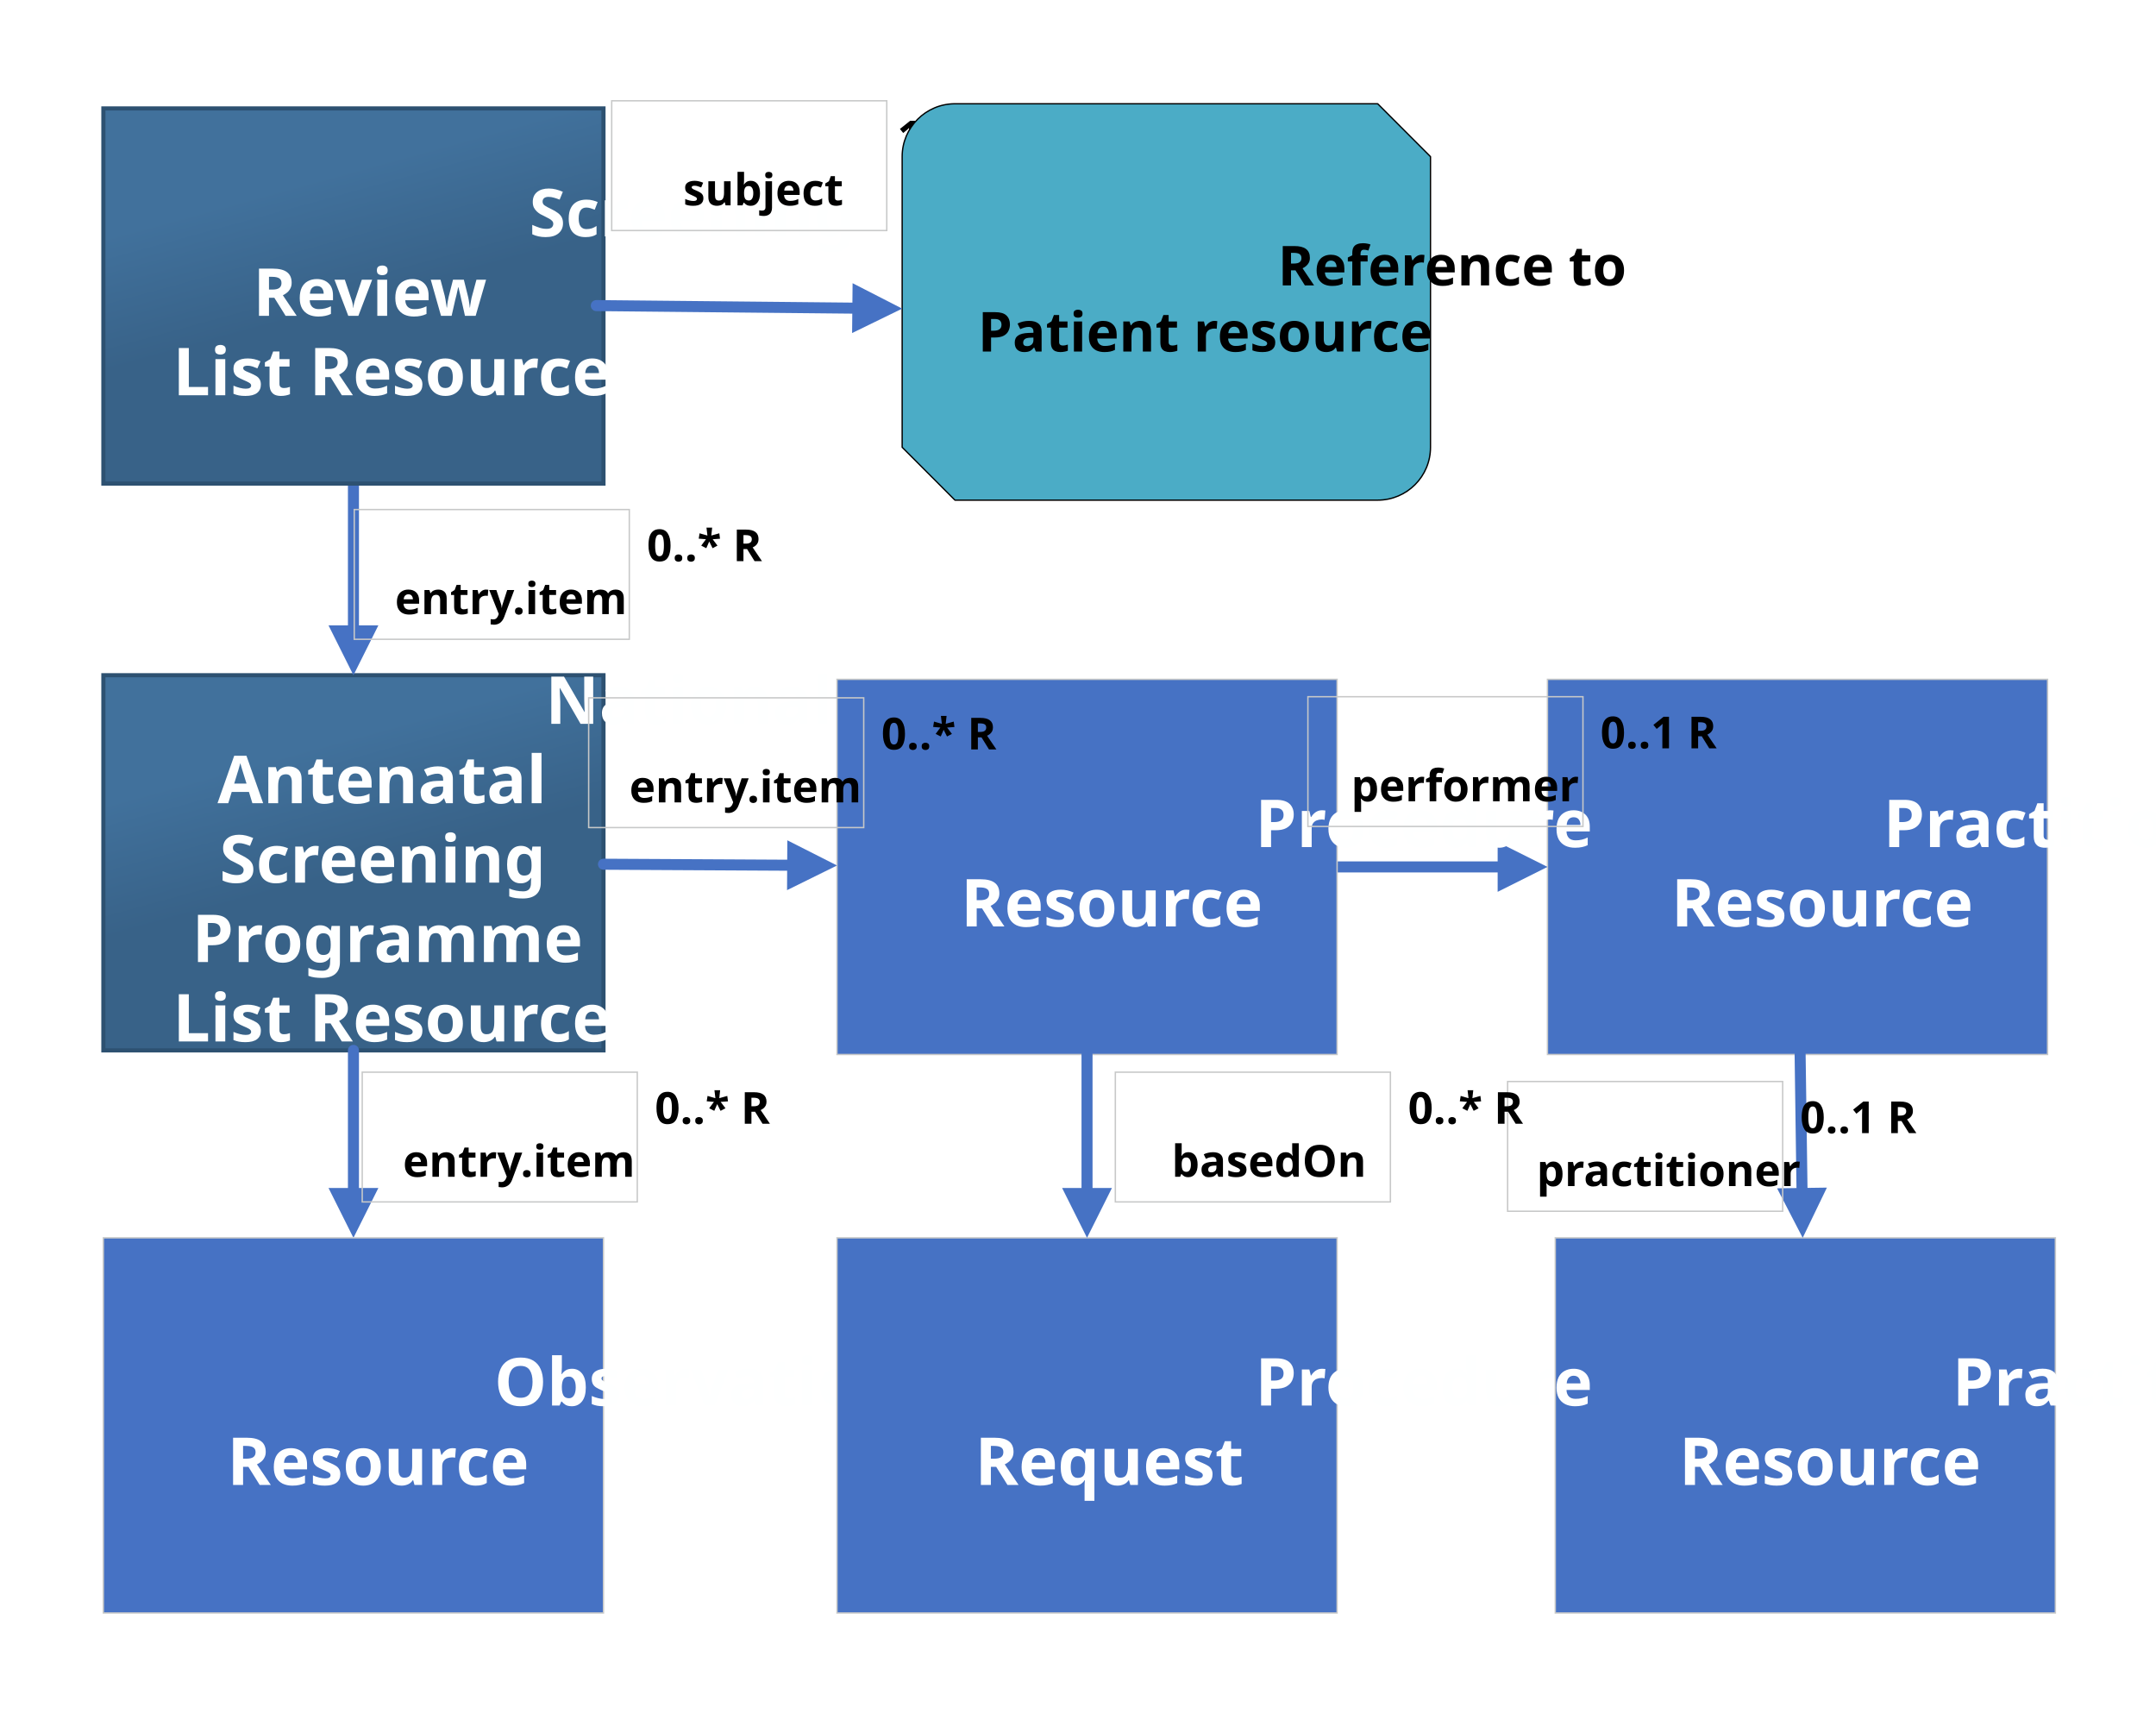
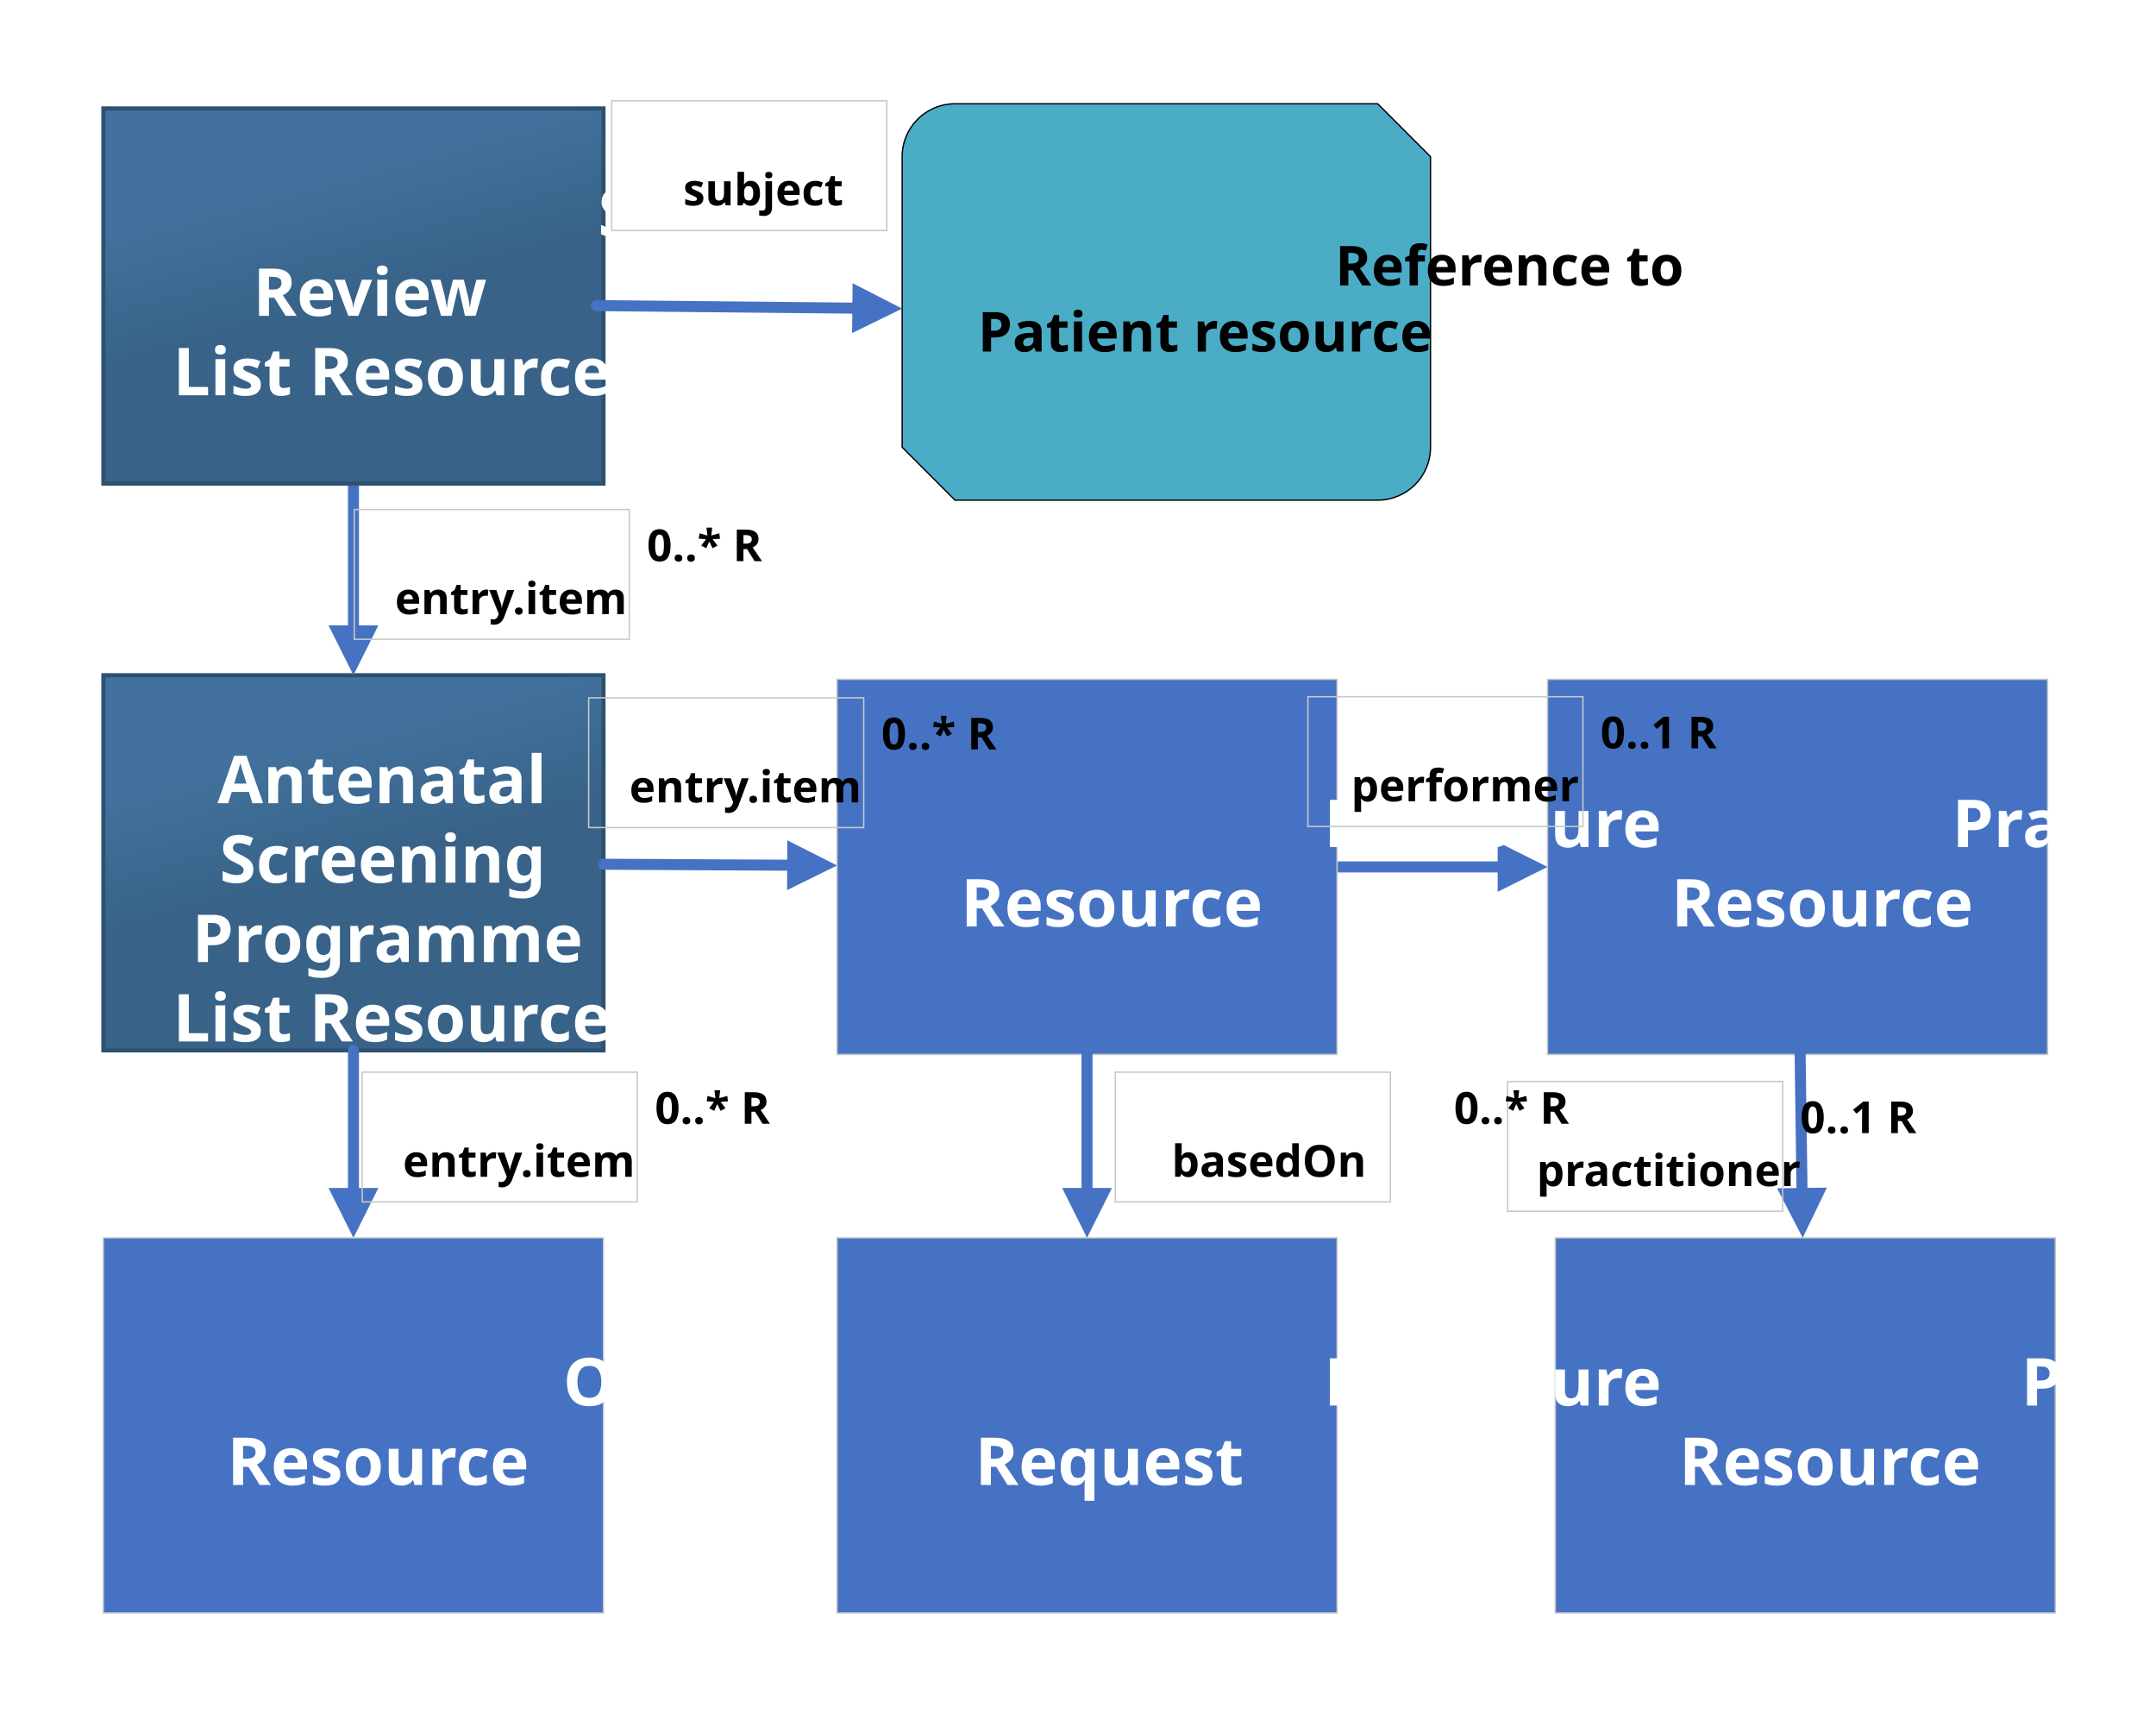
<svg xmlns="http://www.w3.org/2000/svg" xmlns:ns1="http://schemas.microsoft.com/visio/2003/SVGExtensions/" xmlns:xlink="http://www.w3.org/1999/xlink" width="5.431in" height="4.316in" viewBox="0 0 391.055 310.718" xml:space="preserve" color-interpolation-filters="sRGB" class="st12">
  <ns1:documentProperties ns1:langID="2057" ns1:metric="true" ns1:viewMarkup="false">
    <ns1:userDefs>
      <ns1:ud ns1:nameU="msvNoAutoConnect" ns1:val="VT0(1):26" />
    </ns1:userDefs>
  </ns1:documentProperties>
  <style type="text/css">
	
		.st1 {fill:url(#grad0-4);stroke:#2d5171;stroke-width:0.75}
		.st2 {fill:#feffff;font-family:Calibri;font-size:1em;font-weight:bold}
		.st3 {font-size:1em}
		.st4 {marker-end:url(#mrkr4-15);stroke:#4672c4;stroke-linecap:round;stroke-linejoin:round;stroke-width:2}
		.st5 {fill:#4672c4;fill-opacity:1;stroke:#4672c4;stroke-opacity:1;stroke-width:0.442}
		.st6 {fill:#4672c4;stroke:#c7c8c8;stroke-width:0.25}
		.st7 {fill:#4672c4;fill-opacity:0;stroke:#c7c8c8;stroke-width:0.25}
		.st8 {fill:#000000;font-family:Calibri;font-size:0.667em;font-weight:bold}
		.st9 {fill:none;stroke:#c7c8c8;stroke-width:0.25}
		.st10 {fill:#4bacc6;stroke:#000000;stroke-linecap:round;stroke-linejoin:round;stroke-width:0.24}
		.st11 {fill:#000000;font-family:Calibri;font-size:0.833em;font-weight:bold}
		.st12 {fill:none;fill-rule:evenodd;font-size:12px;overflow:visible;stroke-linecap:square;stroke-miterlimit:3}
	
	</style>
  <defs id="Patterns_And_Gradients">
    <linearGradient id="grad0-4" x1="0" y1="0" x2="1" y2="0" gradientTransform="rotate(250 0.5 0.5)">
      <stop offset="0" stop-color="#386288" stop-opacity="1" />
      <stop offset="0.48" stop-color="#386288" stop-opacity="1" />
      <stop offset="0.82" stop-color="#41719c" stop-opacity="1" />
    </linearGradient>
  </defs>
  <defs id="Markers">
    <g id="lend4">
      <path d="M 2 1 L 0 0 L 2 -1 L 2 1 " style="stroke:none" />
    </g>
    <marker id="mrkr4-15" class="st5" ns1:arrowType="4" ns1:arrowSize="2" ns1:setback="4.52" refX="-4.52" orient="auto" markerUnits="strokeWidth" overflow="visible">
      <use xlink:href="#lend4" transform="scale(-2.26,-2.26) " />
    </marker>
  </defs>
  <g ns1:mID="0" ns1:index="1" ns1:groupContext="foregroundPage">
    <ns1:pageProperties ns1:drawingScale="0.0393701" ns1:pageScale="0.0393701" ns1:drawingUnits="24" ns1:shadowOffsetX="8.50394" ns1:shadowOffsetY="-8.50394" />
    <ns1:layer ns1:name="Connector" ns1:index="0" />
-     <g id="shape2-1" ns1:mID="2" ns1:groupContext="shape" transform="translate(18.75,-120.271)">
-       <ns1:custProps>
-         <ns1:cp ns1:nameU="Row_1" ns1:lbl="title" ns1:type="0" ns1:langID="2057" ns1:val="VT4(Bundle)" />
-       </ns1:custProps>
-       <ns1:userDefs>
-         <ns1:ud ns1:nameU="visVersion" ns1:val="VT0(15):26" />
-         <ns1:ud ns1:nameU="visAltText" ns1:val="VT4(Bundle)" />
-       </ns1:userDefs>
-       <ns1:textBlock ns1:margins="rect(4,4,4,4)" ns1:tabSpace="42.5197" />
-       <ns1:textRect cx="45.354" cy="276.702" width="90.71" height="68.031" />
-       <rect x="0" y="242.687" width="90.709" height="68.031" class="st1" />
-       <text x="24.01" y="251.5" class="st2" ns1:langID="2057">
-         <ns1:paragraph ns1:horizAlign="1" />
-         <ns1:tabList />National <tspan x="20.7" dy="1.2em" class="st3">Antenatal<ns1:newlineChar />
-         </tspan>
-         <tspan x="21.08" dy="1.2em" class="st3">Screening </tspan>
-         <tspan x="16.08" dy="1.2em" class="st3">Programme <ns1:newlineChar />
-         </tspan>
-         <tspan x="12.61" dy="1.2em" class="st3">List Resource</tspan>
-       </text>
-     </g>
+     <a href="explore_screening_review.html#mapping-for-screening-review-list">
+       <g id="shape2-1" ns1:mID="2" ns1:groupContext="shape" transform="translate(18.75,-120.271)">
+         <ns1:custProps>
+           <ns1:cp ns1:nameU="Row_1" ns1:lbl="title" ns1:type="0" ns1:langID="2057" ns1:val="VT4(Bundle)" />
+         </ns1:custProps>
+         <ns1:userDefs>
+           <ns1:ud ns1:nameU="visVersion" ns1:val="VT0(15):26" />
+           <ns1:ud ns1:nameU="visAltText" ns1:val="VT4(Bundle)" />
+         </ns1:userDefs>
+         <ns1:textBlock ns1:margins="rect(4,4,4,4)" ns1:tabSpace="42.5197" />
+         <ns1:textRect cx="45.354" cy="276.702" width="90.71" height="68.031" />
+         <rect x="0" y="242.687" width="90.709" height="68.031" class="st1" />
+         <text x="24.01" y="251.5" class="st2" ns1:langID="2057">
+           <ns1:paragraph ns1:horizAlign="1" />
+           <ns1:tabList />National <tspan x="20.7" dy="1.2em" class="st3">Antenatal<ns1:newlineChar />
+           </tspan>
+           <tspan x="21.08" dy="1.2em" class="st3">Screening </tspan>
+           <tspan x="16.08" dy="1.2em" class="st3">Programme <ns1:newlineChar />
+           </tspan>
+           <tspan x="12.61" dy="1.2em" class="st3">List Resource</tspan>
+         </text>
+       </g>
+     </a>
    <g id="shape3-10" ns1:mID="3" ns1:groupContext="shape" ns1:layerMember="0" transform="translate(57.0177,-223.053)">
      <ns1:userDefs>
        <ns1:ud ns1:nameU="visVersion" ns1:val="VT0(15):26" />
      </ns1:userDefs>
      <path d="M7.09 310.72 L7.09 336.43" class="st4" />
    </g>
-     <g id="shape4-16" ns1:mID="4" ns1:groupContext="shape" transform="translate(282.096,-18.25)">
-       <ns1:custProps>
-         <ns1:cp ns1:nameU="Row_1" ns1:lbl="title" ns1:type="0" ns1:langID="2057" ns1:val="VT4(Bundle)" />
-       </ns1:custProps>
-       <ns1:userDefs>
-         <ns1:ud ns1:nameU="visVersion" ns1:val="VT0(15):26" />
-         <ns1:ud ns1:nameU="visAltText" ns1:val="VT4(Bundle)" />
-       </ns1:userDefs>
-       <ns1:textBlock ns1:margins="rect(4,4,4,4)" ns1:tabSpace="42.5197" />
-       <ns1:textRect cx="45.354" cy="276.702" width="90.71" height="68.031" />
-       <rect x="0" y="242.687" width="90.709" height="68.031" class="st6" />
-       <text x="15.85" y="273.1" class="st2" ns1:langID="2057">
-         <ns1:paragraph ns1:horizAlign="1" />
-         <ns1:tabList />Practitioner<ns1:newlineChar />
-         <tspan x="22.45" dy="1.2em" class="st3">Resource</tspan>
-       </text>
-     </g>
-     <g id="shape5-20" ns1:mID="5" ns1:groupContext="shape" transform="translate(280.679,-119.525)">
-       <ns1:custProps>
-         <ns1:cp ns1:nameU="Row_1" ns1:lbl="title" ns1:type="0" ns1:langID="2057" ns1:val="VT4(Bundle)" />
-       </ns1:custProps>
-       <ns1:userDefs>
-         <ns1:ud ns1:nameU="visVersion" ns1:val="VT0(15):26" />
-         <ns1:ud ns1:nameU="visAltText" ns1:val="VT4(Bundle)" />
-       </ns1:userDefs>
-       <ns1:textBlock ns1:margins="rect(4,4,4,4)" ns1:tabSpace="42.5197" />
-       <ns1:textRect cx="45.354" cy="276.702" width="90.71" height="68.031" />
-       <rect x="0" y="242.687" width="90.709" height="68.031" class="st6" />
-       <text x="4.75" y="273.1" class="st2" ns1:langID="2057">
-         <ns1:paragraph ns1:horizAlign="1" />
-         <ns1:tabList />PractitionerRole<ns1:newlineChar />
-         <tspan x="22.45" dy="1.2em" class="st3">Resource</tspan>
-       </text>
-     </g>
-     <g id="shape6-24" ns1:mID="6" ns1:groupContext="shape" ns1:layerMember="0" transform="translate(319.655,-119.525)">
-       <ns1:userDefs>
-         <ns1:ud ns1:nameU="visVersion" ns1:val="VT0(15):26" />
-       </ns1:userDefs>
-       <path d="M6.85 310.72 L7.19 334.92" class="st4" />
-     </g>
-     <g id="shape7-29" ns1:mID="7" ns1:groupContext="shape" ns1:layerMember="0" transform="translate(57.0177,-120.271)">
-       <ns1:userDefs>
-         <ns1:ud ns1:nameU="visVersion" ns1:val="VT0(15):26" />
-       </ns1:userDefs>
-       <path d="M7.09 310.72 L7.09 335.67" class="st4" />
-     </g>
-     <g id="shape8-34" ns1:mID="8" ns1:groupContext="shape" transform="translate(18.75,-18.25)">
-       <ns1:custProps>
-         <ns1:cp ns1:nameU="Row_1" ns1:lbl="title" ns1:type="0" ns1:langID="2057" ns1:val="VT4(Bundle)" />
-       </ns1:custProps>
-       <ns1:userDefs>
-         <ns1:ud ns1:nameU="visVersion" ns1:val="VT0(15):26" />
-         <ns1:ud ns1:nameU="visAltText" ns1:val="VT4(Bundle)" />
-       </ns1:userDefs>
-       <ns1:textBlock ns1:margins="rect(4,4,4,4)" ns1:tabSpace="42.5197" />
-       <ns1:textRect cx="45.354" cy="276.702" width="90.71" height="68.031" />
-       <rect x="0" y="242.687" width="90.709" height="68.031" class="st6" />
-       <text x="14.73" y="273.1" class="st2" ns1:langID="2057">
-         <ns1:paragraph ns1:horizAlign="1" />
-         <ns1:tabList />Observation<ns1:newlineChar />
-         <tspan x="22.45" dy="1.2em" class="st3">Resource</tspan>
-       </text>
-     </g>
+     <a href="explore_screening_review.html#mapping-for-screening-review-practitioner">
+       <g id="shape4-16" ns1:mID="4" ns1:groupContext="shape" transform="translate(282.096,-18.25)">
+         <ns1:custProps>
+           <ns1:cp ns1:nameU="Row_1" ns1:lbl="title" ns1:type="0" ns1:langID="2057" ns1:val="VT4(Bundle)" />
+         </ns1:custProps>
+         <ns1:userDefs>
+           <ns1:ud ns1:nameU="visVersion" ns1:val="VT0(15):26" />
+           <ns1:ud ns1:nameU="visAltText" ns1:val="VT4(Bundle)" />
+         </ns1:userDefs>
+         <ns1:textBlock ns1:margins="rect(4,4,4,4)" ns1:tabSpace="42.5197" />
+         <ns1:textRect cx="45.354" cy="276.702" width="90.71" height="68.031" />
+         <rect x="0" y="242.687" width="90.709" height="68.031" class="st6" />
+         <text x="15.85" y="273.1" class="st2" ns1:langID="2057">
+           <ns1:paragraph ns1:horizAlign="1" />
+           <ns1:tabList />Practitioner<ns1:newlineChar />
+           <tspan x="22.45" dy="1.2em" class="st3">Resource</tspan>
+         </text>
+       </g>
+     </a>
+     <a href="http://localhost:4005/explore_screening_review.html#mapping-for-screening-review-practitioner-role">
+       <g id="shape5-20" ns1:mID="5" ns1:groupContext="shape" transform="translate(280.679,-119.525)">
+         <ns1:custProps>
+           <ns1:cp ns1:nameU="Row_1" ns1:lbl="title" ns1:type="0" ns1:langID="2057" ns1:val="VT4(Bundle)" />
+         </ns1:custProps>
+         <ns1:userDefs>
+           <ns1:ud ns1:nameU="visVersion" ns1:val="VT0(15):26" />
+           <ns1:ud ns1:nameU="visAltText" ns1:val="VT4(Bundle)" />
+         </ns1:userDefs>
+         <ns1:textBlock ns1:margins="rect(4,4,4,4)" ns1:tabSpace="42.5197" />
+         <ns1:textRect cx="45.354" cy="276.702" width="90.71" height="68.031" />
+         <rect x="0" y="242.687" width="90.709" height="68.031" class="st6" />
+         <text x="4.75" y="273.1" class="st2" ns1:langID="2057">
+           <ns1:paragraph ns1:horizAlign="1" />
+           <ns1:tabList />PractitionerRole<ns1:newlineChar />
+           <tspan x="22.45" dy="1.2em" class="st3">Resource</tspan>
+         </text>
+       </g>
+       <g id="shape6-24" ns1:mID="6" ns1:groupContext="shape" ns1:layerMember="0" transform="translate(319.655,-119.525)">
+         <ns1:userDefs>
+           <ns1:ud ns1:nameU="visVersion" ns1:val="VT0(15):26" />
+         </ns1:userDefs>
+         <path d="M6.85 310.72 L7.19 334.92" class="st4" />
+       </g>
+       <g id="shape7-29" ns1:mID="7" ns1:groupContext="shape" ns1:layerMember="0" transform="translate(57.0177,-120.271)">
+         <ns1:userDefs>
+           <ns1:ud ns1:nameU="visVersion" ns1:val="VT0(15):26" />
+         </ns1:userDefs>
+         <path d="M7.09 310.72 L7.09 335.67" class="st4" />
+       </g>
+     </a>
+     <a href="http://localhost:4005/explore_screening_review.html#mapping-for-generic-screening-review-data-items-observation">
+       <g id="shape8-34" ns1:mID="8" ns1:groupContext="shape" transform="translate(18.75,-18.25)">
+         <ns1:custProps>
+           <ns1:cp ns1:nameU="Row_1" ns1:lbl="title" ns1:type="0" ns1:langID="2057" ns1:val="VT4(Bundle)" />
+         </ns1:custProps>
+         <ns1:userDefs>
+           <ns1:ud ns1:nameU="visVersion" ns1:val="VT0(15):26" />
+           <ns1:ud ns1:nameU="visAltText" ns1:val="VT4(Bundle)" />
+         </ns1:userDefs>
+         <ns1:textBlock ns1:margins="rect(4,4,4,4)" ns1:tabSpace="42.5197" />
+         <ns1:textRect cx="45.354" cy="276.702" width="90.71" height="68.031" />
+         <rect x="0" y="242.687" width="90.709" height="68.031" class="st6" />
+         <text x="14.73" y="273.1" class="st2" ns1:langID="2057">
+           <ns1:paragraph ns1:horizAlign="1" />
+           <ns1:tabList />Observation<ns1:newlineChar />
+           <tspan x="22.45" dy="1.2em" class="st3">Resource</tspan>
+         </text>
+       </g>
+     </a>
    <g id="shape9-38" ns1:mID="9" ns1:groupContext="shape" ns1:layerMember="0" transform="translate(242.523,-146.454)">
      <ns1:userDefs>
        <ns1:ud ns1:nameU="visVersion" ns1:val="VT0(15):26" />
      </ns1:userDefs>
      <path d="M0 303.63 L29.12 303.63" class="st4" />
    </g>
-     <g id="shape10-43" ns1:mID="10" ns1:groupContext="shape" transform="translate(151.814,-119.525)">
-       <ns1:custProps>
-         <ns1:cp ns1:nameU="Row_1" ns1:lbl="title" ns1:type="0" ns1:langID="2057" ns1:val="VT4(Bundle)" />
-       </ns1:custProps>
-       <ns1:userDefs>
-         <ns1:ud ns1:nameU="visVersion" ns1:val="VT0(15):26" />
-         <ns1:ud ns1:nameU="visAltText" ns1:val="VT4(Bundle)" />
-       </ns1:userDefs>
-       <ns1:textBlock ns1:margins="rect(4,4,4,4)" ns1:tabSpace="42.5197" />
-       <ns1:textRect cx="45.354" cy="276.702" width="90.71" height="68.031" />
-       <rect x="0" y="242.687" width="90.709" height="68.031" class="st6" />
-       <text x="19.68" y="273.1" class="st2" ns1:langID="2057">
-         <ns1:paragraph ns1:horizAlign="1" />
-         <ns1:tabList />Procedure<ns1:newlineChar />
-         <tspan x="22.45" dy="1.2em" class="st3">Resource</tspan>
-       </text>
-     </g>
+     <a href="http://localhost:4005/explore_screening_review.html#mapping-for-national-antenatal-screening-programme-procedure">
+       <g id="shape10-43" ns1:mID="10" ns1:groupContext="shape" transform="translate(151.814,-119.525)">
+         <ns1:custProps>
+           <ns1:cp ns1:nameU="Row_1" ns1:lbl="title" ns1:type="0" ns1:langID="2057" ns1:val="VT4(Bundle)" />
+         </ns1:custProps>
+         <ns1:userDefs>
+           <ns1:ud ns1:nameU="visVersion" ns1:val="VT0(15):26" />
+           <ns1:ud ns1:nameU="visAltText" ns1:val="VT4(Bundle)" />
+         </ns1:userDefs>
+         <ns1:textBlock ns1:margins="rect(4,4,4,4)" ns1:tabSpace="42.5197" />
+         <ns1:textRect cx="45.354" cy="276.702" width="90.71" height="68.031" />
+         <rect x="0" y="242.687" width="90.709" height="68.031" class="st6" />
+         <text x="19.68" y="273.1" class="st2" ns1:langID="2057">
+           <ns1:paragraph ns1:horizAlign="1" />
+           <ns1:tabList />Procedure<ns1:newlineChar />
+           <tspan x="22.45" dy="1.2em" class="st3">Resource</tspan>
+         </text>
+       </g>
+     </a>
    <g id="shape11-47" ns1:mID="11" ns1:groupContext="shape" ns1:layerMember="0" transform="translate(109.459,-161.001)">
      <ns1:userDefs>
        <ns1:ud ns1:nameU="visVersion" ns1:val="VT0(15):26" />
      </ns1:userDefs>
      <path d="M0 317.69 L33.32 317.87" class="st4" />
    </g>
    <g id="shape12-52" ns1:mID="12" ns1:groupContext="shape" transform="translate(237.226,-160.877)">
      <ns1:textBlock ns1:margins="rect(4,4,4,4)" ns1:tabSpace="42.5197" />
      <ns1:textRect cx="24.945" cy="298.954" width="49.89" height="23.528" />
      <rect x="0" y="287.191" width="49.89" height="23.528" class="st7" />
      <text x="15.6" y="296.55" class="st8" ns1:langID="2057">
        <ns1:paragraph ns1:horizAlign="1" />
        <ns1:tabList />0..1 R<ns1:newlineChar />
        <tspan x="7.84" dy="1.2em" class="st3">performer</tspan>
      </text>
    </g>
    <g id="shape13-56" ns1:mID="13" ns1:groupContext="shape" transform="translate(64.2533,-194.819)">
      <ns1:textBlock ns1:margins="rect(4,4,4,4)" ns1:tabSpace="42.5197" />
      <ns1:textRect cx="24.945" cy="298.954" width="49.89" height="23.528" />
      <rect x="0" y="287.191" width="49.89" height="23.528" class="st9" />
      <text x="15.63" y="296.55" class="st8" ns1:langID="2057">
        <ns1:paragraph ns1:horizAlign="1" />
        <ns1:tabList />0..* R<ns1:newlineChar />
        <tspan x="7.38" dy="1.2em" class="st3">entry.item </tspan>
      </text>
    </g>
    <g id="shape14-60" ns1:mID="14" ns1:groupContext="shape" transform="translate(273.45,-91.1004)">
      <ns1:textBlock ns1:margins="rect(4,4,4,4)" ns1:tabSpace="42.5197" />
      <ns1:textRect cx="24.945" cy="298.954" width="49.89" height="23.528" />
      <rect x="0" y="287.191" width="49.89" height="23.528" class="st7" />
      <text x="15.6" y="296.55" class="st8" ns1:langID="2057">
        <ns1:paragraph ns1:horizAlign="1" />
        <ns1:tabList />0..1 R<ns1:newlineChar />
        <tspan x="5.26" dy="1.2em" class="st3">practitioner</tspan>
      </text>
    </g>
    <g id="shape15-64" ns1:mID="15" ns1:groupContext="shape" transform="translate(106.773,-160.676)">
      <ns1:textBlock ns1:margins="rect(4,4,4,4)" ns1:tabSpace="42.5197" />
      <ns1:textRect cx="24.945" cy="298.954" width="49.89" height="23.528" />
      <rect x="0" y="287.191" width="49.89" height="23.528" class="st9" />
      <text x="15.63" y="296.55" class="st8" ns1:langID="2057">
        <ns1:paragraph ns1:horizAlign="1" />
        <ns1:tabList />0..* R<ns1:newlineChar />
        <tspan x="7.38" dy="1.2em" class="st3">entry.item </tspan>
      </text>
    </g>
    <g id="shape16-68" ns1:mID="16" ns1:groupContext="shape" transform="translate(65.7005,-92.7937)">
      <ns1:textBlock ns1:margins="rect(4,4,4,4)" ns1:tabSpace="42.5197" />
      <ns1:textRect cx="24.945" cy="298.954" width="49.89" height="23.528" />
      <rect x="0" y="287.191" width="49.89" height="23.528" class="st9" />
      <text x="15.63" y="296.55" class="st8" ns1:langID="2057">
        <ns1:paragraph ns1:horizAlign="1" />
        <ns1:tabList />0..* R<ns1:newlineChar />
        <tspan x="7.38" dy="1.2em" class="st3">entry.item </tspan>
      </text>
    </g>
-     <g id="shape17-72" ns1:mID="17" ns1:groupContext="shape" transform="translate(18.75,-223.053)">
-       <ns1:custProps>
-         <ns1:cp ns1:nameU="Row_1" ns1:lbl="title" ns1:type="0" ns1:langID="2057" ns1:val="VT4(Bundle)" />
-       </ns1:custProps>
-       <ns1:userDefs>
-         <ns1:ud ns1:nameU="visVersion" ns1:val="VT0(15):26" />
-         <ns1:ud ns1:nameU="visAltText" ns1:val="VT4(Bundle)" />
-       </ns1:userDefs>
-       <ns1:textBlock ns1:margins="rect(4,4,4,4)" ns1:tabSpace="42.5197" />
-       <ns1:textRect cx="45.354" cy="276.702" width="90.71" height="68.031" />
-       <rect x="0" y="242.687" width="90.709" height="68.031" class="st1" />
-       <text x="21.08" y="265.9" class="st2" ns1:langID="2057">
-         <ns1:paragraph ns1:horizAlign="1" />
-         <ns1:tabList />Screening <tspan x="27.15" dy="1.2em" class="st3">Review <ns1:newlineChar />
-         </tspan>
-         <tspan x="12.61" dy="1.2em" class="st3">List Resource</tspan>
-       </text>
-     </g>
-     <g id="shape18-78" ns1:mID="18" ns1:groupContext="shape" transform="translate(110.951,-268.941)">
-       <ns1:textBlock ns1:margins="rect(4,4,4,4)" ns1:tabSpace="42.5197" />
-       <ns1:textRect cx="24.945" cy="298.954" width="49.89" height="23.528" />
-       <rect x="0" y="287.191" width="49.89" height="23.528" class="st7" />
-       <text x="14.35" y="296.55" class="st8" ns1:langID="2057">
-         <ns1:paragraph ns1:horizAlign="1" />
-         <ns1:tabList />1..1 M<ns1:newlineChar />
-         <tspan x="12.96" dy="1.2em" class="st3">subject</tspan>
-       </text>
-     </g>
-     <g id="shape19-82" ns1:mID="19" ns1:groupContext="shape" transform="translate(163.634,-220.05)">
-       <ns1:userDefs>
-         <ns1:ud ns1:nameU="CTypeTopLeftSnip" ns1:prompt="" ns1:val="VT0(0):5" />
-         <ns1:ud ns1:nameU="CTypeTopRightSnip" ns1:prompt="" ns1:val="VT0(1):5" />
-         <ns1:ud ns1:nameU="CTypeBotLeftSnip" ns1:prompt="" ns1:val="VT0(1):5" />
-         <ns1:ud ns1:nameU="CTypeBotRightSnip" ns1:prompt="" ns1:val="VT0(0):5" />
-         <ns1:ud ns1:nameU="CornerLockHoriz" ns1:prompt="" ns1:val="VT0(0):5" />
-         <ns1:ud ns1:nameU="CornerLockVert" ns1:prompt="" ns1:val="VT0(0):5" />
-         <ns1:ud ns1:nameU="CornerLockDiag" ns1:prompt="" ns1:val="VT0(0):5" />
-         <ns1:ud ns1:nameU="TopLeftOffset" ns1:prompt="" ns1:val="VT0(0.15748031496063):24" />
-         <ns1:ud ns1:nameU="TopRightOffset" ns1:prompt="" ns1:val="VT0(0.15748031496063):24" />
-         <ns1:ud ns1:nameU="BotLeftOffset" ns1:prompt="" ns1:val="VT0(0.15748031496063):24" />
-         <ns1:ud ns1:nameU="BotRightOffset" ns1:prompt="" ns1:val="VT0(0.15748031496063):24" />
-         <ns1:ud ns1:nameU="visVersion" ns1:prompt="" ns1:val="VT0(15):26" />
-         <ns1:ud ns1:nameU="TopLeftOffset" ns1:prompt="" ns1:val="VT0(0.13310171124648):1" />
-         <ns1:ud ns1:nameU="TopRightOffset" ns1:prompt="" ns1:val="VT0(0.13310171124649):1" />
-         <ns1:ud ns1:nameU="BotLeftOffset" ns1:prompt="" ns1:val="VT0(0.13310171124648):1" />
-         <ns1:ud ns1:nameU="BotRightOffset" ns1:prompt="" ns1:val="VT0(0.13310171124649):1" />
-       </ns1:userDefs>
-       <ns1:textBlock ns1:margins="rect(4,4,4,4)" ns1:tabSpace="42.5197" />
-       <ns1:textRect cx="47.917" cy="274.781" width="95.84" height="71.875" />
-       <path d="M9.58 310.72 L86.25 310.72 A9.583 9.583 -180 0 0 95.83 301.13 L95.83 248.43 L86.25 238.84 L9.58 238.84 A9.583        9.583 -180 0 0 0 248.43 L0 301.13 L9.58 310.72 Z" class="st10" />
-       <text x="21.35" y="271.78" class="st11" ns1:langID="2057">
-         <ns1:paragraph ns1:horizAlign="1" />
-         <ns1:tabList />Reference to <ns1:newlineChar />
-         <tspan x="13.72" dy="1.2em" class="st3">Patient resource </tspan>
-       </text>
-     </g>
+     <a href="http://localhost:4005/explore_screening_review.html#mapping-for-screening-review-list">
+       <g id="shape17-72" ns1:mID="17" ns1:groupContext="shape" transform="translate(18.75,-223.053)">
+         <ns1:custProps>
+           <ns1:cp ns1:nameU="Row_1" ns1:lbl="title" ns1:type="0" ns1:langID="2057" ns1:val="VT4(Bundle)" />
+         </ns1:custProps>
+         <ns1:userDefs>
+           <ns1:ud ns1:nameU="visVersion" ns1:val="VT0(15):26" />
+           <ns1:ud ns1:nameU="visAltText" ns1:val="VT4(Bundle)" />
+         </ns1:userDefs>
+         <ns1:textBlock ns1:margins="rect(4,4,4,4)" ns1:tabSpace="42.5197" />
+         <ns1:textRect cx="45.354" cy="276.702" width="90.71" height="68.031" />
+         <rect x="0" y="242.687" width="90.709" height="68.031" class="st1" />
+         <text x="21.08" y="265.9" class="st2" ns1:langID="2057">
+           <ns1:paragraph ns1:horizAlign="1" />
+           <ns1:tabList />Screening <tspan x="27.15" dy="1.2em" class="st3">Review <ns1:newlineChar />
+           </tspan>
+           <tspan x="12.61" dy="1.2em" class="st3">List Resource</tspan>
+         </text>
+       </g>
+     </a>
+     <a href="http://localhost:4005/explore_screening_review.html#patient-reference">
+       <g id="shape18-78" ns1:mID="18" ns1:groupContext="shape" transform="translate(110.951,-268.941)">
+         <ns1:textBlock ns1:margins="rect(4,4,4,4)" ns1:tabSpace="42.5197" />
+         <ns1:textRect cx="24.945" cy="298.954" width="49.89" height="23.528" />
+         <rect x="0" y="287.191" width="49.89" height="23.528" class="st7" />
+         <text x="14.35" y="296.55" class="st8" ns1:langID="2057">
+           <ns1:paragraph ns1:horizAlign="1" />
+           <ns1:tabList />1..1 M<ns1:newlineChar />
+           <tspan x="12.96" dy="1.2em" class="st3">subject</tspan>
+         </text>
+       </g>
+     </a>
+     <a href="http://localhost:4005/explore_screening_review.html#patient-reference">
+       <g id="shape19-82" ns1:mID="19" ns1:groupContext="shape" transform="translate(163.634,-220.05)">
+         <ns1:userDefs>
+           <ns1:ud ns1:nameU="CTypeTopLeftSnip" ns1:prompt="" ns1:val="VT0(0):5" />
+           <ns1:ud ns1:nameU="CTypeTopRightSnip" ns1:prompt="" ns1:val="VT0(1):5" />
+           <ns1:ud ns1:nameU="CTypeBotLeftSnip" ns1:prompt="" ns1:val="VT0(1):5" />
+           <ns1:ud ns1:nameU="CTypeBotRightSnip" ns1:prompt="" ns1:val="VT0(0):5" />
+           <ns1:ud ns1:nameU="CornerLockHoriz" ns1:prompt="" ns1:val="VT0(0):5" />
+           <ns1:ud ns1:nameU="CornerLockVert" ns1:prompt="" ns1:val="VT0(0):5" />
+           <ns1:ud ns1:nameU="CornerLockDiag" ns1:prompt="" ns1:val="VT0(0):5" />
+           <ns1:ud ns1:nameU="TopLeftOffset" ns1:prompt="" ns1:val="VT0(0.15748031496063):24" />
+           <ns1:ud ns1:nameU="TopRightOffset" ns1:prompt="" ns1:val="VT0(0.15748031496063):24" />
+           <ns1:ud ns1:nameU="BotLeftOffset" ns1:prompt="" ns1:val="VT0(0.15748031496063):24" />
+           <ns1:ud ns1:nameU="BotRightOffset" ns1:prompt="" ns1:val="VT0(0.15748031496063):24" />
+           <ns1:ud ns1:nameU="visVersion" ns1:prompt="" ns1:val="VT0(15):26" />
+           <ns1:ud ns1:nameU="TopLeftOffset" ns1:prompt="" ns1:val="VT0(0.13310171124648):1" />
+           <ns1:ud ns1:nameU="TopRightOffset" ns1:prompt="" ns1:val="VT0(0.13310171124649):1" />
+           <ns1:ud ns1:nameU="BotLeftOffset" ns1:prompt="" ns1:val="VT0(0.13310171124648):1" />
+           <ns1:ud ns1:nameU="BotRightOffset" ns1:prompt="" ns1:val="VT0(0.13310171124649):1" />
+         </ns1:userDefs>
+         <ns1:textBlock ns1:margins="rect(4,4,4,4)" ns1:tabSpace="42.5197" />
+         <ns1:textRect cx="47.917" cy="274.781" width="95.84" height="71.875" />
+         <path d="M9.58 310.72 L86.25 310.72 A9.583 9.583 -180 0 0 95.83 301.13 L95.83 248.43 L86.25 238.84 L9.58 238.84 A9.583        9.583 -180 0 0 0 248.43 L0 301.13 L9.58 310.72 Z" class="st10" />
+         <text x="21.35" y="271.78" class="st11" ns1:langID="2057">
+           <ns1:paragraph ns1:horizAlign="1" />
+           <ns1:tabList />Reference to <ns1:newlineChar />
+           <tspan x="13.72" dy="1.2em" class="st3">Patient resource </tspan>
+         </text>
+       </g>
+     </a>
    <g id="shape20-86" ns1:mID="20" ns1:groupContext="shape" ns1:layerMember="0" transform="translate(108.158,-262.142)">
      <ns1:userDefs>
        <ns1:ud ns1:nameU="visVersion" ns1:val="VT0(15):26" />
      </ns1:userDefs>
      <path d="M0 317.53 L46.44 317.99" class="st4" />
    </g>
-     <g id="shape21-91" ns1:mID="21" ns1:groupContext="shape" transform="translate(151.814,-18.25)">
-       <ns1:custProps>
-         <ns1:cp ns1:nameU="Row_1" ns1:lbl="title" ns1:type="0" ns1:langID="2057" ns1:val="VT4(Bundle)" />
-       </ns1:custProps>
-       <ns1:userDefs>
-         <ns1:ud ns1:nameU="visVersion" ns1:val="VT0(15):26" />
-         <ns1:ud ns1:nameU="visAltText" ns1:val="VT4(Bundle)" />
-       </ns1:userDefs>
-       <ns1:textBlock ns1:margins="rect(4,4,4,4)" ns1:tabSpace="42.5197" />
-       <ns1:textRect cx="45.354" cy="276.702" width="90.71" height="68.031" />
-       <rect x="0" y="242.687" width="90.709" height="68.031" class="st6" />
-       <text x="19.68" y="273.1" class="st2" ns1:langID="2057">
-         <ns1:paragraph ns1:horizAlign="1" />
-         <ns1:tabList />Procedure <tspan x="25.02" dy="1.2em" class="st3">Request</tspan>
-       </text>
-     </g>
-     <g id="shape24-95" ns1:mID="24" ns1:groupContext="shape" transform="translate(202.301,-92.7937)">
-       <ns1:textBlock ns1:margins="rect(4,4,4,4)" ns1:tabSpace="42.5197" />
-       <ns1:textRect cx="24.945" cy="298.954" width="49.89" height="23.528" />
-       <rect x="0" y="287.191" width="49.89" height="23.528" class="st9" />
-       <text x="15.63" y="296.55" class="st8" ns1:langID="2057">
-         <ns1:paragraph ns1:horizAlign="1" />
-         <ns1:tabList />0..* R<ns1:newlineChar />
-         <tspan x="10.22" dy="1.2em" class="st3">basedOn</tspan>
-       </text>
-     </g>
+     <a href="http://localhost:4005/explore_screening_review.html#mapping-for-national-antenatal-screening-programme-procedure-request">
+       <g id="shape21-91" ns1:mID="21" ns1:groupContext="shape" transform="translate(151.814,-18.25)">
+         <ns1:custProps>
+           <ns1:cp ns1:nameU="Row_1" ns1:lbl="title" ns1:type="0" ns1:langID="2057" ns1:val="VT4(Bundle)" />
+         </ns1:custProps>
+         <ns1:userDefs>
+           <ns1:ud ns1:nameU="visVersion" ns1:val="VT0(15):26" />
+           <ns1:ud ns1:nameU="visAltText" ns1:val="VT4(Bundle)" />
+         </ns1:userDefs>
+         <ns1:textBlock ns1:margins="rect(4,4,4,4)" ns1:tabSpace="42.5197" />
+         <ns1:textRect cx="45.354" cy="276.702" width="90.71" height="68.031" />
+         <rect x="0" y="242.687" width="90.709" height="68.031" class="st6" />
+         <text x="19.68" y="273.1" class="st2" ns1:langID="2057">
+           <ns1:paragraph ns1:horizAlign="1" />
+           <ns1:tabList />Procedure <tspan x="25.02" dy="1.2em" class="st3">Request</tspan>
+         </text>
+       </g>
+       <g id="shape24-95" ns1:mID="24" ns1:groupContext="shape" transform="translate(202.301,-92.7937)">
+         <ns1:textBlock ns1:margins="rect(4,4,4,4)" ns1:tabSpace="42.5197" />
+         <ns1:textRect cx="24.945" cy="298.954" width="49.89" height="23.528" />
+         <rect x="0" y="287.191" width="49.89" height="23.528" class="st9" />
+         <text x="15.63" y="296.55" class="st8" ns1:langID="2057">
+           <ns1:paragraph ns1:horizAlign="1" />
+           <ns1:tabList />0..* R<ns1:newlineChar />
+           <tspan x="10.22" dy="1.2em" class="st3">basedOn</tspan>
+         </text>
+       </g>
+     </a>
    <g id="shape25-99" ns1:mID="25" ns1:groupContext="shape" ns1:layerMember="0" transform="translate(204.255,-119.525)">
      <ns1:userDefs>
        <ns1:ud ns1:nameU="visVersion" ns1:val="VT0(15):26" />
      </ns1:userDefs>
      <path d="M-7.09 310.72 L-7.09 334.92" class="st4" />
    </g>
  </g>
</svg>
